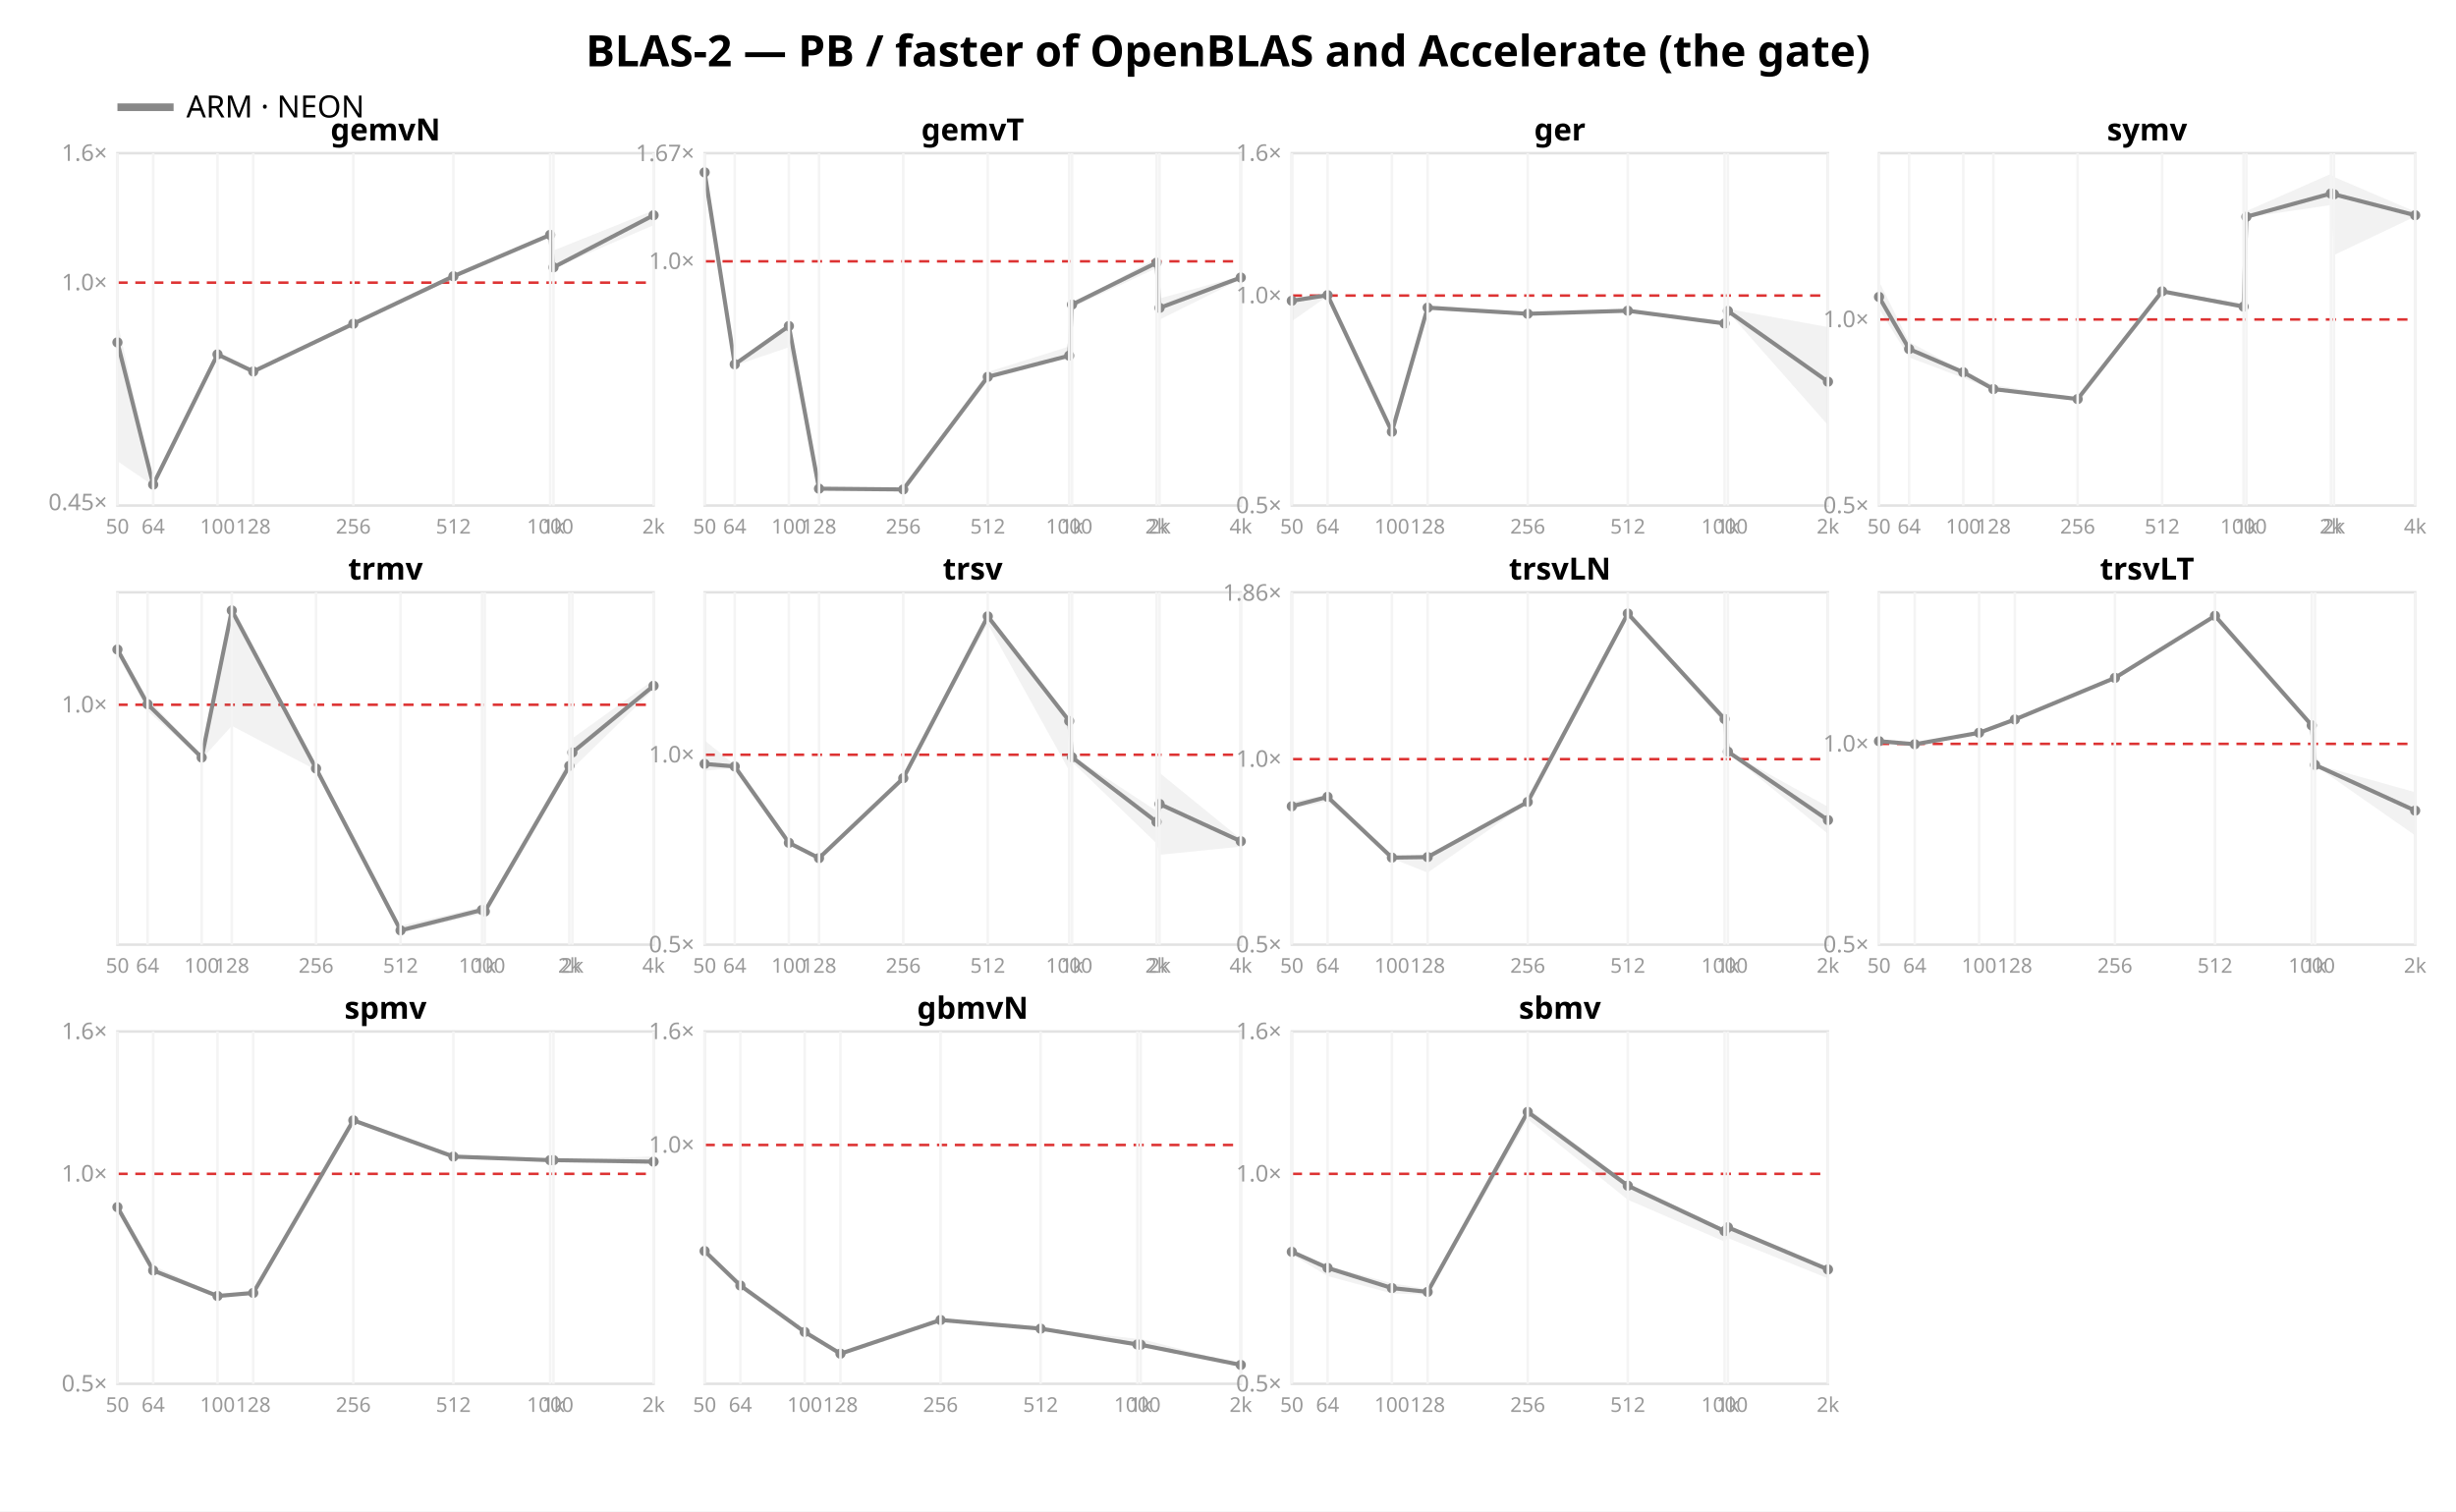
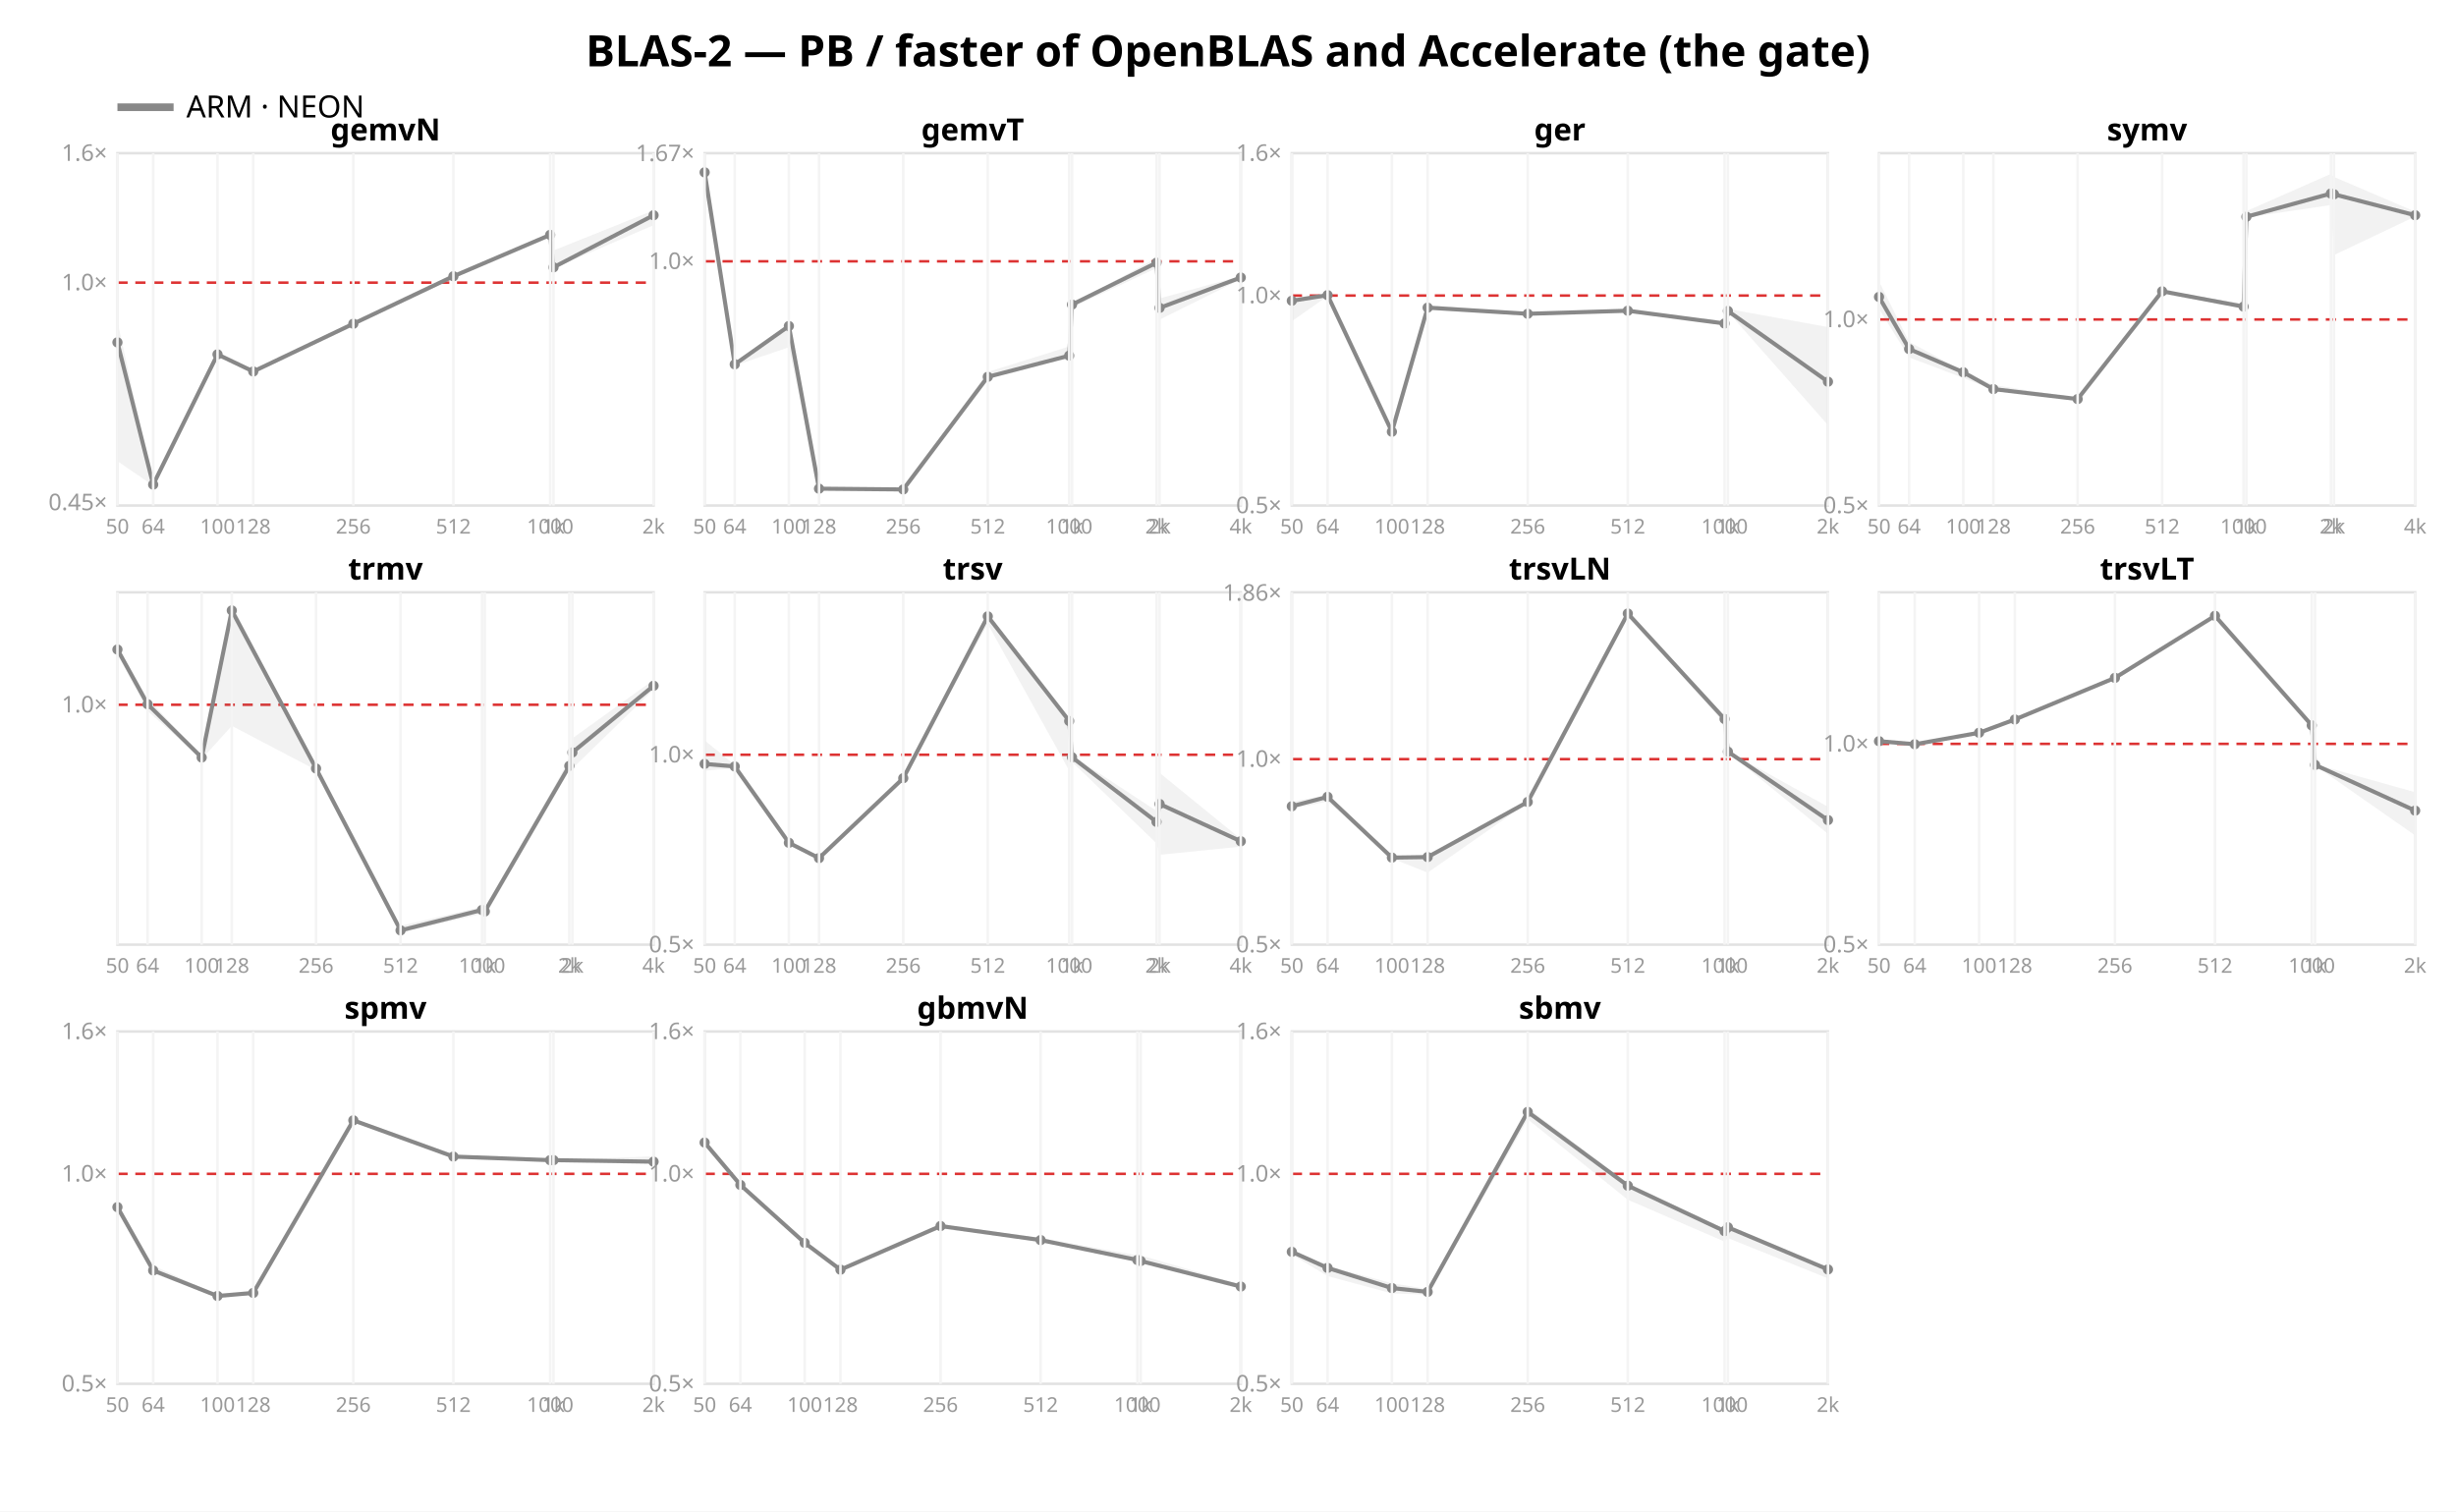
<svg xmlns="http://www.w3.org/2000/svg" width="962" height="592" font-family="sans-serif">
  <rect width="962" height="592" fill="white" />
  <text x="481.0" y="26" text-anchor="middle" font-size="17" font-weight="bold">BLAS-2 — PB / faster of OpenBLAS and Accelerate (the gate)</text>
  <line x1="46" y1="42" x2="68" y2="42" stroke="#888888" stroke-width="3" />
  <text x="73" y="46" font-size="12">ARM · NEON</text>
  <rect x="46" y="60" width="210" height="138" fill="none" stroke="#e2e2e2" />
  <line x1="46" y1="110.697" x2="256" y2="110.697" stroke="#d33" stroke-dasharray="4 3" />
  <text x="42" y="199.829" text-anchor="end" font-size="9" fill="#999">0.45×</text>
  <text x="42" y="113.697" text-anchor="end" font-size="9" fill="#999">1.0×</text>
  <text x="42" y="63.0" text-anchor="end" font-size="9" fill="#999">1.6×</text>
  <polygon points="46.0,125.9 60.0,189.5 85.2,138.3 99.2,145.1 138.4,126.6 177.6,108.0 215.5,91.7 216.8,98.1 256.0,82.4 256.0,88.2 216.8,105.1 215.5,92.4 177.6,108.8 138.4,127.0 99.2,145.7 85.2,139.3 60.0,190.2 46.0,180.6" fill="#888888" opacity="0.11" />
  <polyline points="46.0,134.1 60.0,189.8 85.2,138.8 99.2,145.5 138.4,126.8 177.6,108.2 215.5,92.0 216.8,104.7 256.0,84.3" fill="none" stroke="#888888" stroke-width="1.6" />
  <circle cx="46.0" cy="134.1" r="2" fill="#888888" />
  <circle cx="60.0" cy="189.8" r="2" fill="#888888" />
  <circle cx="85.2" cy="138.8" r="2" fill="#888888" />
  <circle cx="99.2" cy="145.5" r="2" fill="#888888" />
  <circle cx="138.4" cy="126.8" r="2" fill="#888888" />
  <circle cx="177.6" cy="108.2" r="2" fill="#888888" />
  <circle cx="215.5" cy="92.0" r="2" fill="#888888" />
  <circle cx="216.8" cy="104.7" r="2" fill="#888888" />
  <circle cx="256.0" cy="84.3" r="2" fill="#888888" />
  <text x="151.0" y="55" text-anchor="middle" font-size="12" font-weight="bold">gemvN</text>
  <line x1="46.0" y1="60" x2="46.0" y2="198" stroke="#f4f4f4" />
  <text x="46.0" y="209" text-anchor="middle" font-size="8" fill="#999">50</text>
  <line x1="60.0" y1="60" x2="60.0" y2="198" stroke="#f4f4f4" />
  <text x="60.0" y="209" text-anchor="middle" font-size="8" fill="#999">64</text>
  <line x1="85.2" y1="60" x2="85.2" y2="198" stroke="#f4f4f4" />
  <text x="85.2" y="209" text-anchor="middle" font-size="8" fill="#999">100</text>
  <line x1="99.2" y1="60" x2="99.2" y2="198" stroke="#f4f4f4" />
  <text x="99.2" y="209" text-anchor="middle" font-size="8" fill="#999">128</text>
  <line x1="138.4" y1="60" x2="138.4" y2="198" stroke="#f4f4f4" />
  <text x="138.4" y="209" text-anchor="middle" font-size="8" fill="#999">256</text>
  <line x1="177.6" y1="60" x2="177.6" y2="198" stroke="#f4f4f4" />
  <text x="177.6" y="209" text-anchor="middle" font-size="8" fill="#999">512</text>
  <line x1="215.5" y1="60" x2="215.5" y2="198" stroke="#f4f4f4" />
  <text x="215.5" y="209" text-anchor="middle" font-size="8" fill="#999">1000</text>
  <line x1="216.8" y1="60" x2="216.8" y2="198" stroke="#f4f4f4" />
  <text x="216.8" y="209" text-anchor="middle" font-size="8" fill="#999">1k</text>
  <line x1="256.0" y1="60" x2="256.0" y2="198" stroke="#f4f4f4" />
  <text x="256.0" y="209" text-anchor="middle" font-size="8" fill="#999">2k</text>
  <rect x="276" y="60" width="210" height="138" fill="none" stroke="#e2e2e2" />
  <line x1="276" y1="102.351" x2="486" y2="102.351" stroke="#d33" stroke-dasharray="4 3" />
  <text x="272" y="105.351" text-anchor="end" font-size="9" fill="#999">1.0×</text>
  <text x="272" y="63.11" text-anchor="end" font-size="9" fill="#999">1.67×</text>
  <polygon points="276.0,66.3 287.8,142.2 309.0,127.3 320.8,190.8 353.8,191.5 386.9,145.7 418.8,135.7 419.9,119.1 453.0,101.0 454.2,116.9 486.0,108.1 486.0,109.4 454.2,125.2 453.0,105.0 419.9,120.5 418.8,139.8 386.9,147.9 353.8,192.0 320.8,191.9 309.0,136.0 287.8,143.2 276.0,70.4" fill="#888888" opacity="0.11" />
  <polyline points="276.0,67.5 287.8,142.7 309.0,127.7 320.8,191.4 353.8,191.7 386.9,147.6 418.8,139.3 419.9,119.3 453.0,102.9 454.2,120.6 486.0,108.7" fill="none" stroke="#888888" stroke-width="1.6" />
  <circle cx="276.0" cy="67.5" r="2" fill="#888888" />
  <circle cx="287.8" cy="142.7" r="2" fill="#888888" />
  <circle cx="309.0" cy="127.7" r="2" fill="#888888" />
  <circle cx="320.8" cy="191.4" r="2" fill="#888888" />
  <circle cx="353.8" cy="191.7" r="2" fill="#888888" />
  <circle cx="386.9" cy="147.6" r="2" fill="#888888" />
  <circle cx="418.8" cy="139.3" r="2" fill="#888888" />
  <circle cx="419.9" cy="119.3" r="2" fill="#888888" />
  <circle cx="453.0" cy="102.9" r="2" fill="#888888" />
  <circle cx="454.2" cy="120.6" r="2" fill="#888888" />
  <circle cx="486.0" cy="108.7" r="2" fill="#888888" />
  <text x="381.0" y="55" text-anchor="middle" font-size="12" font-weight="bold">gemvT</text>
  <line x1="276.0" y1="60" x2="276.0" y2="198" stroke="#f4f4f4" />
  <text x="276.0" y="209" text-anchor="middle" font-size="8" fill="#999">50</text>
  <line x1="287.8" y1="60" x2="287.8" y2="198" stroke="#f4f4f4" />
  <text x="287.8" y="209" text-anchor="middle" font-size="8" fill="#999">64</text>
  <line x1="309.0" y1="60" x2="309.0" y2="198" stroke="#f4f4f4" />
  <text x="309.0" y="209" text-anchor="middle" font-size="8" fill="#999">100</text>
  <line x1="320.8" y1="60" x2="320.8" y2="198" stroke="#f4f4f4" />
  <text x="320.8" y="209" text-anchor="middle" font-size="8" fill="#999">128</text>
  <line x1="353.8" y1="60" x2="353.8" y2="198" stroke="#f4f4f4" />
  <text x="353.8" y="209" text-anchor="middle" font-size="8" fill="#999">256</text>
  <line x1="386.9" y1="60" x2="386.9" y2="198" stroke="#f4f4f4" />
  <text x="386.9" y="209" text-anchor="middle" font-size="8" fill="#999">512</text>
  <line x1="418.8" y1="60" x2="418.8" y2="198" stroke="#f4f4f4" />
  <text x="418.8" y="209" text-anchor="middle" font-size="8" fill="#999">1000</text>
  <line x1="419.9" y1="60" x2="419.9" y2="198" stroke="#f4f4f4" />
  <text x="419.9" y="209" text-anchor="middle" font-size="8" fill="#999">1k</text>
  <line x1="453.0" y1="60" x2="453.0" y2="198" stroke="#f4f4f4" />
  <text x="453.0" y="209" text-anchor="middle" font-size="8" fill="#999">2k</text>
  <line x1="454.2" y1="60" x2="454.2" y2="198" stroke="#f4f4f4" />
  <text x="454.2" y="209" text-anchor="middle" font-size="8" fill="#999">2k</text>
  <line x1="486.0" y1="60" x2="486.0" y2="198" stroke="#f4f4f4" />
  <text x="486.0" y="209" text-anchor="middle" font-size="8" fill="#999">4k</text>
  <rect x="506" y="60" width="210" height="138" fill="none" stroke="#e2e2e2" />
  <line x1="506" y1="115.763" x2="716" y2="115.763" stroke="#d33" stroke-dasharray="4 3" />
  <text x="502" y="201.0" text-anchor="end" font-size="9" fill="#999">0.5×</text>
  <text x="502" y="118.763" text-anchor="end" font-size="9" fill="#999">1.0×</text>
  <text x="502" y="63.0" text-anchor="end" font-size="9" fill="#999">1.6×</text>
  <polygon points="506.0,117.0 520.0,115.2 545.2,168.1 559.2,119.7 598.4,122.6 637.6,121.5 675.5,126.6 676.8,121.0 716.0,128.1 716.0,166.5 676.8,122.1 675.5,127.3 637.6,122.4 598.4,123.2 559.2,121.2 545.2,170.2 520.0,116.0 506.0,125.8" fill="#888888" opacity="0.11" />
  <polyline points="506.0,117.8 520.0,115.6 545.2,169.1 559.2,120.5 598.4,122.9 637.6,121.7 675.5,126.7 676.8,121.8 716.0,149.5" fill="none" stroke="#888888" stroke-width="1.6" />
  <circle cx="506.0" cy="117.8" r="2" fill="#888888" />
  <circle cx="520.0" cy="115.6" r="2" fill="#888888" />
  <circle cx="545.2" cy="169.1" r="2" fill="#888888" />
  <circle cx="559.2" cy="120.5" r="2" fill="#888888" />
  <circle cx="598.4" cy="122.9" r="2" fill="#888888" />
  <circle cx="637.6" cy="121.7" r="2" fill="#888888" />
  <circle cx="675.5" cy="126.7" r="2" fill="#888888" />
  <circle cx="676.8" cy="121.8" r="2" fill="#888888" />
  <circle cx="716.0" cy="149.5" r="2" fill="#888888" />
  <text x="611.0" y="55" text-anchor="middle" font-size="12" font-weight="bold">ger</text>
  <line x1="506.0" y1="60" x2="506.0" y2="198" stroke="#f4f4f4" />
  <text x="506.0" y="209" text-anchor="middle" font-size="8" fill="#999">50</text>
  <line x1="520.0" y1="60" x2="520.0" y2="198" stroke="#f4f4f4" />
  <text x="520.0" y="209" text-anchor="middle" font-size="8" fill="#999">64</text>
  <line x1="545.2" y1="60" x2="545.2" y2="198" stroke="#f4f4f4" />
  <text x="545.2" y="209" text-anchor="middle" font-size="8" fill="#999">100</text>
  <line x1="559.2" y1="60" x2="559.2" y2="198" stroke="#f4f4f4" />
  <text x="559.2" y="209" text-anchor="middle" font-size="8" fill="#999">128</text>
  <line x1="598.4" y1="60" x2="598.4" y2="198" stroke="#f4f4f4" />
  <text x="598.4" y="209" text-anchor="middle" font-size="8" fill="#999">256</text>
  <line x1="637.6" y1="60" x2="637.6" y2="198" stroke="#f4f4f4" />
  <text x="637.6" y="209" text-anchor="middle" font-size="8" fill="#999">512</text>
  <line x1="675.5" y1="60" x2="675.5" y2="198" stroke="#f4f4f4" />
  <text x="675.5" y="209" text-anchor="middle" font-size="8" fill="#999">1000</text>
  <line x1="676.8" y1="60" x2="676.8" y2="198" stroke="#f4f4f4" />
  <text x="676.8" y="209" text-anchor="middle" font-size="8" fill="#999">1k</text>
  <line x1="716.0" y1="60" x2="716.0" y2="198" stroke="#f4f4f4" />
  <text x="716.0" y="209" text-anchor="middle" font-size="8" fill="#999">2k</text>
  <rect x="736" y="60" width="210" height="138" fill="none" stroke="#e2e2e2" />
  <line x1="736" y1="125.128" x2="946" y2="125.128" stroke="#d33" stroke-dasharray="4 3" />
  <text x="732" y="201.0" text-anchor="end" font-size="9" fill="#999">0.5×</text>
  <text x="732" y="128.128" text-anchor="end" font-size="9" fill="#999">1.0×</text>
  <polygon points="736.0,110.2 747.8,133.9 769.0,145.3 780.8,150.8 813.8,155.9 846.9,113.9 878.8,118.9 879.9,82.7 913.0,68.1 914.2,69.3 946.0,82.9 946.0,84.8 914.2,99.9 913.0,80.3 879.9,85.2 878.8,120.3 846.9,114.3 813.8,156.5 780.8,152.7 769.0,148.0 747.8,140.0 736.0,121.0" fill="#888888" opacity="0.11" />
  <polyline points="736.0,116.3 747.8,136.7 769.0,145.8 780.8,152.4 813.8,156.3 846.9,114.1 878.8,120.1 879.9,84.9 913.0,75.8 914.2,76.1 946.0,84.3" fill="none" stroke="#888888" stroke-width="1.6" />
  <circle cx="736.0" cy="116.3" r="2" fill="#888888" />
  <circle cx="747.8" cy="136.7" r="2" fill="#888888" />
  <circle cx="769.0" cy="145.8" r="2" fill="#888888" />
  <circle cx="780.8" cy="152.4" r="2" fill="#888888" />
  <circle cx="813.8" cy="156.3" r="2" fill="#888888" />
  <circle cx="846.9" cy="114.1" r="2" fill="#888888" />
  <circle cx="878.8" cy="120.1" r="2" fill="#888888" />
  <circle cx="879.9" cy="84.9" r="2" fill="#888888" />
  <circle cx="913.0" cy="75.8" r="2" fill="#888888" />
  <circle cx="914.2" cy="76.1" r="2" fill="#888888" />
  <circle cx="946.0" cy="84.3" r="2" fill="#888888" />
  <text x="841.0" y="55" text-anchor="middle" font-size="12" font-weight="bold">symv</text>
  <line x1="736.0" y1="60" x2="736.0" y2="198" stroke="#f4f4f4" />
  <text x="736.0" y="209" text-anchor="middle" font-size="8" fill="#999">50</text>
  <line x1="747.8" y1="60" x2="747.8" y2="198" stroke="#f4f4f4" />
  <text x="747.8" y="209" text-anchor="middle" font-size="8" fill="#999">64</text>
  <line x1="769.0" y1="60" x2="769.0" y2="198" stroke="#f4f4f4" />
  <text x="769.0" y="209" text-anchor="middle" font-size="8" fill="#999">100</text>
  <line x1="780.8" y1="60" x2="780.8" y2="198" stroke="#f4f4f4" />
  <text x="780.8" y="209" text-anchor="middle" font-size="8" fill="#999">128</text>
  <line x1="813.8" y1="60" x2="813.8" y2="198" stroke="#f4f4f4" />
  <text x="813.8" y="209" text-anchor="middle" font-size="8" fill="#999">256</text>
  <line x1="846.9" y1="60" x2="846.9" y2="198" stroke="#f4f4f4" />
  <text x="846.9" y="209" text-anchor="middle" font-size="8" fill="#999">512</text>
  <line x1="878.8" y1="60" x2="878.8" y2="198" stroke="#f4f4f4" />
  <text x="878.8" y="209" text-anchor="middle" font-size="8" fill="#999">1000</text>
  <line x1="879.9" y1="60" x2="879.9" y2="198" stroke="#f4f4f4" />
  <text x="879.9" y="209" text-anchor="middle" font-size="8" fill="#999">1k</text>
  <line x1="913.0" y1="60" x2="913.0" y2="198" stroke="#f4f4f4" />
  <text x="913.0" y="209" text-anchor="middle" font-size="8" fill="#999">2k</text>
  <line x1="914.2" y1="60" x2="914.2" y2="198" stroke="#f4f4f4" />
  <text x="914.2" y="209" text-anchor="middle" font-size="8" fill="#999">2k</text>
  <line x1="946.0" y1="60" x2="946.0" y2="198" stroke="#f4f4f4" />
  <text x="946.0" y="209" text-anchor="middle" font-size="8" fill="#999">4k</text>
  <rect x="46" y="232" width="210" height="138" fill="none" stroke="#e2e2e2" />
  <line x1="46" y1="276.035" x2="256" y2="276.035" stroke="#d33" stroke-dasharray="4 3" />
  <text x="42" y="279.035" text-anchor="end" font-size="9" fill="#999">1.0×</text>
  <polygon points="46.0,253.2 57.8,273.5 79.0,296.3 90.8,236.8 123.8,300.6 156.9,362.6 188.8,355.2 189.9,356.4 223.0,297.5 224.2,289.2 256.0,266.3 256.0,270.1 224.2,301.0 223.0,301.7 189.9,358.9 188.8,357.9 156.9,365.4 123.8,301.6 90.8,284.3 79.0,297.3 57.8,278.4 46.0,256.3" fill="#888888" opacity="0.11" />
  <polyline points="46.0,254.4 57.8,275.8 79.0,296.7 90.8,239.1 123.8,301.0 156.9,364.4 188.8,356.4 189.9,357.0 223.0,300.0 224.2,294.7 256.0,268.6" fill="none" stroke="#888888" stroke-width="1.6" />
  <circle cx="46.0" cy="254.4" r="2" fill="#888888" />
  <circle cx="57.8" cy="275.8" r="2" fill="#888888" />
  <circle cx="79.0" cy="296.7" r="2" fill="#888888" />
  <circle cx="90.8" cy="239.1" r="2" fill="#888888" />
  <circle cx="123.8" cy="301.0" r="2" fill="#888888" />
  <circle cx="156.9" cy="364.4" r="2" fill="#888888" />
  <circle cx="188.8" cy="356.4" r="2" fill="#888888" />
  <circle cx="189.9" cy="357.0" r="2" fill="#888888" />
  <circle cx="223.0" cy="300.0" r="2" fill="#888888" />
  <circle cx="224.2" cy="294.7" r="2" fill="#888888" />
  <circle cx="256.0" cy="268.6" r="2" fill="#888888" />
  <text x="151.0" y="227" text-anchor="middle" font-size="12" font-weight="bold">trmv</text>
  <line x1="46.0" y1="232" x2="46.0" y2="370" stroke="#f4f4f4" />
  <text x="46.0" y="381" text-anchor="middle" font-size="8" fill="#999">50</text>
  <line x1="57.8" y1="232" x2="57.8" y2="370" stroke="#f4f4f4" />
  <text x="57.8" y="381" text-anchor="middle" font-size="8" fill="#999">64</text>
  <line x1="79.0" y1="232" x2="79.0" y2="370" stroke="#f4f4f4" />
  <text x="79.0" y="381" text-anchor="middle" font-size="8" fill="#999">100</text>
  <line x1="90.8" y1="232" x2="90.8" y2="370" stroke="#f4f4f4" />
  <text x="90.8" y="381" text-anchor="middle" font-size="8" fill="#999">128</text>
  <line x1="123.8" y1="232" x2="123.8" y2="370" stroke="#f4f4f4" />
  <text x="123.8" y="381" text-anchor="middle" font-size="8" fill="#999">256</text>
  <line x1="156.9" y1="232" x2="156.9" y2="370" stroke="#f4f4f4" />
  <text x="156.9" y="381" text-anchor="middle" font-size="8" fill="#999">512</text>
  <line x1="188.8" y1="232" x2="188.8" y2="370" stroke="#f4f4f4" />
  <text x="188.8" y="381" text-anchor="middle" font-size="8" fill="#999">1000</text>
  <line x1="189.9" y1="232" x2="189.9" y2="370" stroke="#f4f4f4" />
  <text x="189.9" y="381" text-anchor="middle" font-size="8" fill="#999">1k</text>
  <line x1="223.0" y1="232" x2="223.0" y2="370" stroke="#f4f4f4" />
  <text x="223.0" y="381" text-anchor="middle" font-size="8" fill="#999">2k</text>
  <line x1="224.2" y1="232" x2="224.2" y2="370" stroke="#f4f4f4" />
  <text x="224.2" y="381" text-anchor="middle" font-size="8" fill="#999">2k</text>
  <line x1="256.0" y1="232" x2="256.0" y2="370" stroke="#f4f4f4" />
  <text x="256.0" y="381" text-anchor="middle" font-size="8" fill="#999">4k</text>
  <rect x="276" y="232" width="210" height="138" fill="none" stroke="#e2e2e2" />
  <line x1="276" y1="295.616" x2="486" y2="295.616" stroke="#d33" stroke-dasharray="4 3" />
  <text x="272" y="373.0" text-anchor="end" font-size="9" fill="#999">0.5×</text>
  <text x="272" y="298.616" text-anchor="end" font-size="9" fill="#999">1.0×</text>
  <polygon points="276.0,290.0 287.8,299.6 309.0,329.3 320.8,335.9 353.8,304.6 386.9,240.3 418.8,281.3 419.9,295.9 453.0,317.6 454.2,302.7 486.0,328.6 486.0,331.6 454.2,334.8 453.0,330.3 419.9,298.4 418.8,301.8 386.9,244.4 353.8,305.0 320.8,336.3 309.0,330.6 287.8,300.7 276.0,301.9" fill="#888888" opacity="0.11" />
  <polyline points="276.0,299.2 287.8,300.2 309.0,330.1 320.8,336.1 353.8,304.8 386.9,241.4 418.8,282.4 419.9,296.6 453.0,321.9 454.2,314.9 486.0,329.5" fill="none" stroke="#888888" stroke-width="1.6" />
  <circle cx="276.0" cy="299.2" r="2" fill="#888888" />
  <circle cx="287.8" cy="300.2" r="2" fill="#888888" />
  <circle cx="309.0" cy="330.1" r="2" fill="#888888" />
  <circle cx="320.8" cy="336.1" r="2" fill="#888888" />
  <circle cx="353.8" cy="304.8" r="2" fill="#888888" />
  <circle cx="386.9" cy="241.4" r="2" fill="#888888" />
  <circle cx="418.8" cy="282.4" r="2" fill="#888888" />
  <circle cx="419.9" cy="296.6" r="2" fill="#888888" />
  <circle cx="453.0" cy="321.9" r="2" fill="#888888" />
  <circle cx="454.2" cy="314.9" r="2" fill="#888888" />
  <circle cx="486.0" cy="329.5" r="2" fill="#888888" />
  <text x="381.0" y="227" text-anchor="middle" font-size="12" font-weight="bold">trsv</text>
  <line x1="276.0" y1="232" x2="276.0" y2="370" stroke="#f4f4f4" />
  <text x="276.0" y="381" text-anchor="middle" font-size="8" fill="#999">50</text>
  <line x1="287.8" y1="232" x2="287.8" y2="370" stroke="#f4f4f4" />
  <text x="287.8" y="381" text-anchor="middle" font-size="8" fill="#999">64</text>
  <line x1="309.0" y1="232" x2="309.0" y2="370" stroke="#f4f4f4" />
  <text x="309.0" y="381" text-anchor="middle" font-size="8" fill="#999">100</text>
  <line x1="320.8" y1="232" x2="320.8" y2="370" stroke="#f4f4f4" />
  <text x="320.8" y="381" text-anchor="middle" font-size="8" fill="#999">128</text>
  <line x1="353.8" y1="232" x2="353.8" y2="370" stroke="#f4f4f4" />
  <text x="353.8" y="381" text-anchor="middle" font-size="8" fill="#999">256</text>
  <line x1="386.9" y1="232" x2="386.9" y2="370" stroke="#f4f4f4" />
  <text x="386.9" y="381" text-anchor="middle" font-size="8" fill="#999">512</text>
  <line x1="418.8" y1="232" x2="418.8" y2="370" stroke="#f4f4f4" />
  <text x="418.8" y="381" text-anchor="middle" font-size="8" fill="#999">1000</text>
  <line x1="419.9" y1="232" x2="419.9" y2="370" stroke="#f4f4f4" />
  <text x="419.9" y="381" text-anchor="middle" font-size="8" fill="#999">1k</text>
  <line x1="453.0" y1="232" x2="453.0" y2="370" stroke="#f4f4f4" />
  <text x="453.0" y="381" text-anchor="middle" font-size="8" fill="#999">2k</text>
  <line x1="454.2" y1="232" x2="454.2" y2="370" stroke="#f4f4f4" />
  <text x="454.2" y="381" text-anchor="middle" font-size="8" fill="#999">2k</text>
  <line x1="486.0" y1="232" x2="486.0" y2="370" stroke="#f4f4f4" />
  <text x="486.0" y="381" text-anchor="middle" font-size="8" fill="#999">4k</text>
  <rect x="506" y="232" width="210" height="138" fill="none" stroke="#e2e2e2" />
  <line x1="506" y1="297.329" x2="716" y2="297.329" stroke="#d33" stroke-dasharray="4 3" />
  <text x="502" y="373.0" text-anchor="end" font-size="9" fill="#999">0.5×</text>
  <text x="502" y="300.329" text-anchor="end" font-size="9" fill="#999">1.0×</text>
  <text x="502" y="235.267" text-anchor="end" font-size="9" fill="#999">1.86×</text>
  <polygon points="506.0,314.0 520.0,311.4 545.2,335.6 559.2,334.7 598.4,313.8 637.6,240.1 675.5,281.3 676.8,294.2 716.0,316.0 716.0,326.6 676.8,294.7 675.5,283.4 637.6,240.7 598.4,314.4 559.2,341.8 545.2,336.2 520.0,313.9 506.0,316.8" fill="#888888" opacity="0.11" />
  <polyline points="506.0,315.8 520.0,312.1 545.2,335.9 559.2,335.7 598.4,314.1 637.6,240.3 675.5,281.6 676.8,294.4 716.0,321.2" fill="none" stroke="#888888" stroke-width="1.6" />
  <circle cx="506.0" cy="315.8" r="2" fill="#888888" />
  <circle cx="520.0" cy="312.1" r="2" fill="#888888" />
  <circle cx="545.2" cy="335.9" r="2" fill="#888888" />
  <circle cx="559.2" cy="335.7" r="2" fill="#888888" />
  <circle cx="598.4" cy="314.1" r="2" fill="#888888" />
  <circle cx="637.6" cy="240.3" r="2" fill="#888888" />
  <circle cx="675.5" cy="281.6" r="2" fill="#888888" />
  <circle cx="676.8" cy="294.4" r="2" fill="#888888" />
  <circle cx="716.0" cy="321.2" r="2" fill="#888888" />
  <text x="611.0" y="227" text-anchor="middle" font-size="12" font-weight="bold">trsvLN</text>
  <line x1="506.0" y1="232" x2="506.0" y2="370" stroke="#f4f4f4" />
  <text x="506.0" y="381" text-anchor="middle" font-size="8" fill="#999">50</text>
  <line x1="520.0" y1="232" x2="520.0" y2="370" stroke="#f4f4f4" />
  <text x="520.0" y="381" text-anchor="middle" font-size="8" fill="#999">64</text>
  <line x1="545.2" y1="232" x2="545.2" y2="370" stroke="#f4f4f4" />
  <text x="545.2" y="381" text-anchor="middle" font-size="8" fill="#999">100</text>
  <line x1="559.2" y1="232" x2="559.2" y2="370" stroke="#f4f4f4" />
  <text x="559.2" y="381" text-anchor="middle" font-size="8" fill="#999">128</text>
  <line x1="598.4" y1="232" x2="598.4" y2="370" stroke="#f4f4f4" />
  <text x="598.4" y="381" text-anchor="middle" font-size="8" fill="#999">256</text>
  <line x1="637.6" y1="232" x2="637.6" y2="370" stroke="#f4f4f4" />
  <text x="637.6" y="381" text-anchor="middle" font-size="8" fill="#999">512</text>
  <line x1="675.5" y1="232" x2="675.5" y2="370" stroke="#f4f4f4" />
  <text x="675.5" y="381" text-anchor="middle" font-size="8" fill="#999">1000</text>
  <line x1="676.8" y1="232" x2="676.8" y2="370" stroke="#f4f4f4" />
  <text x="676.8" y="381" text-anchor="middle" font-size="8" fill="#999">1k</text>
  <line x1="716.0" y1="232" x2="716.0" y2="370" stroke="#f4f4f4" />
  <text x="716.0" y="381" text-anchor="middle" font-size="8" fill="#999">2k</text>
  <rect x="736" y="232" width="210" height="138" fill="none" stroke="#e2e2e2" />
  <line x1="736" y1="291.353" x2="946" y2="291.353" stroke="#d33" stroke-dasharray="4 3" />
  <text x="732" y="373.0" text-anchor="end" font-size="9" fill="#999">0.5×</text>
  <text x="732" y="294.353" text-anchor="end" font-size="9" fill="#999">1.0×</text>
  <polygon points="736.0,290.0 750.0,291.1 775.2,286.8 789.2,281.6 828.4,265.0 867.6,240.7 905.5,283.8 906.8,299.3 946.0,310.3 946.0,327.2 906.8,299.8 905.5,284.8 867.6,241.5 828.4,266.3 789.2,282.0 775.2,287.3 750.0,292.2 736.0,290.8" fill="#888888" opacity="0.11" />
  <polyline points="736.0,290.3 750.0,291.5 775.2,287.0 789.2,281.8 828.4,265.5 867.6,241.2 905.5,284.1 906.8,299.6 946.0,317.5" fill="none" stroke="#888888" stroke-width="1.6" />
  <circle cx="736.0" cy="290.3" r="2" fill="#888888" />
  <circle cx="750.0" cy="291.5" r="2" fill="#888888" />
  <circle cx="775.2" cy="287.0" r="2" fill="#888888" />
  <circle cx="789.2" cy="281.8" r="2" fill="#888888" />
  <circle cx="828.4" cy="265.5" r="2" fill="#888888" />
  <circle cx="867.6" cy="241.2" r="2" fill="#888888" />
  <circle cx="905.5" cy="284.1" r="2" fill="#888888" />
  <circle cx="906.8" cy="299.6" r="2" fill="#888888" />
  <circle cx="946.0" cy="317.5" r="2" fill="#888888" />
  <text x="841.0" y="227" text-anchor="middle" font-size="12" font-weight="bold">trsvLT</text>
  <line x1="736.0" y1="232" x2="736.0" y2="370" stroke="#f4f4f4" />
  <text x="736.0" y="381" text-anchor="middle" font-size="8" fill="#999">50</text>
  <line x1="750.0" y1="232" x2="750.0" y2="370" stroke="#f4f4f4" />
  <text x="750.0" y="381" text-anchor="middle" font-size="8" fill="#999">64</text>
  <line x1="775.2" y1="232" x2="775.2" y2="370" stroke="#f4f4f4" />
  <text x="775.2" y="381" text-anchor="middle" font-size="8" fill="#999">100</text>
  <line x1="789.2" y1="232" x2="789.2" y2="370" stroke="#f4f4f4" />
  <text x="789.2" y="381" text-anchor="middle" font-size="8" fill="#999">128</text>
  <line x1="828.4" y1="232" x2="828.4" y2="370" stroke="#f4f4f4" />
  <text x="828.4" y="381" text-anchor="middle" font-size="8" fill="#999">256</text>
  <line x1="867.6" y1="232" x2="867.6" y2="370" stroke="#f4f4f4" />
  <text x="867.6" y="381" text-anchor="middle" font-size="8" fill="#999">512</text>
  <line x1="905.5" y1="232" x2="905.5" y2="370" stroke="#f4f4f4" />
  <text x="905.5" y="381" text-anchor="middle" font-size="8" fill="#999">1000</text>
  <line x1="906.8" y1="232" x2="906.8" y2="370" stroke="#f4f4f4" />
  <text x="906.8" y="381" text-anchor="middle" font-size="8" fill="#999">1k</text>
  <line x1="946.0" y1="232" x2="946.0" y2="370" stroke="#f4f4f4" />
  <text x="946.0" y="381" text-anchor="middle" font-size="8" fill="#999">2k</text>
  <rect x="46" y="404" width="210" height="138" fill="none" stroke="#e2e2e2" />
  <line x1="46" y1="459.763" x2="256" y2="459.763" stroke="#d33" stroke-dasharray="4 3" />
  <text x="42" y="545.0" text-anchor="end" font-size="9" fill="#999">0.5×</text>
  <text x="42" y="462.763" text-anchor="end" font-size="9" fill="#999">1.0×</text>
  <text x="42" y="407.0" text-anchor="end" font-size="9" fill="#999">1.6×</text>
  <polygon points="46.0,471.7 60.0,495.7 85.2,507.2 99.2,506.0 138.4,438.0 177.6,452.5 215.5,454.2 216.8,454.3 256.0,452.9 256.0,455.8 216.8,454.5 215.5,454.6 177.6,453.6 138.4,439.4 99.2,506.7 85.2,508.1 60.0,498.7 46.0,474.6" fill="#888888" opacity="0.11" />
  <polyline points="46.0,472.8 60.0,497.6 85.2,507.6 99.2,506.4 138.4,438.8 177.6,453.0 215.5,454.4 216.8,454.4 256.0,455.0" fill="none" stroke="#888888" stroke-width="1.6" />
  <circle cx="46.0" cy="472.8" r="2" fill="#888888" />
  <circle cx="60.0" cy="497.6" r="2" fill="#888888" />
  <circle cx="85.2" cy="507.6" r="2" fill="#888888" />
  <circle cx="99.2" cy="506.4" r="2" fill="#888888" />
  <circle cx="138.4" cy="438.8" r="2" fill="#888888" />
  <circle cx="177.6" cy="453.0" r="2" fill="#888888" />
  <circle cx="215.5" cy="454.4" r="2" fill="#888888" />
  <circle cx="216.8" cy="454.4" r="2" fill="#888888" />
  <circle cx="256.0" cy="455.0" r="2" fill="#888888" />
  <text x="151.0" y="399" text-anchor="middle" font-size="12" font-weight="bold">spmv</text>
  <line x1="46.0" y1="404" x2="46.0" y2="542" stroke="#f4f4f4" />
  <text x="46.0" y="553" text-anchor="middle" font-size="8" fill="#999">50</text>
  <line x1="60.0" y1="404" x2="60.0" y2="542" stroke="#f4f4f4" />
  <text x="60.0" y="553" text-anchor="middle" font-size="8" fill="#999">64</text>
  <line x1="85.2" y1="404" x2="85.2" y2="542" stroke="#f4f4f4" />
  <text x="85.2" y="553" text-anchor="middle" font-size="8" fill="#999">100</text>
  <line x1="99.2" y1="404" x2="99.2" y2="542" stroke="#f4f4f4" />
  <text x="99.2" y="553" text-anchor="middle" font-size="8" fill="#999">128</text>
  <line x1="138.4" y1="404" x2="138.4" y2="542" stroke="#f4f4f4" />
  <text x="138.4" y="553" text-anchor="middle" font-size="8" fill="#999">256</text>
  <line x1="177.6" y1="404" x2="177.6" y2="542" stroke="#f4f4f4" />
  <text x="177.6" y="553" text-anchor="middle" font-size="8" fill="#999">512</text>
  <line x1="215.5" y1="404" x2="215.5" y2="542" stroke="#f4f4f4" />
  <text x="215.5" y="553" text-anchor="middle" font-size="8" fill="#999">1000</text>
  <line x1="216.8" y1="404" x2="216.8" y2="542" stroke="#f4f4f4" />
  <text x="216.8" y="553" text-anchor="middle" font-size="8" fill="#999">1k</text>
  <line x1="256.0" y1="404" x2="256.0" y2="542" stroke="#f4f4f4" />
  <text x="256.0" y="553" text-anchor="middle" font-size="8" fill="#999">2k</text>
  <rect x="276" y="404" width="210" height="138" fill="none" stroke="#e2e2e2" />
-   <line x1="276" y1="448.454" x2="486" y2="448.454" stroke="#d33" stroke-dasharray="4 3" />
-   <text x="272" y="451.454" text-anchor="end" font-size="9" fill="#999">1.0×</text>
+   <line x1="276" y1="459.763" x2="486" y2="459.763" stroke="#d33" stroke-dasharray="4 3" />
+   <text x="272" y="545.0" text-anchor="end" font-size="9" fill="#999">0.5×</text>
+   <text x="272" y="462.763" text-anchor="end" font-size="9" fill="#999">1.0×</text>
  <text x="272" y="407.0" text-anchor="end" font-size="9" fill="#999">1.6×</text>
-   <polygon points="276.0,489.6 290.0,502.7 315.2,521.2 329.2,530.0 368.4,516.9 407.6,520.1 445.5,524.4 446.8,524.4 486.0,534.4 486.0,535.1 446.8,527.4 445.5,527.2 407.6,520.6 368.4,517.1 329.2,530.5 315.2,522.2 290.0,504.1 276.0,491.0" fill="#888888" opacity="0.11" />
-   <polyline points="276.0,490.0 290.0,503.5 315.2,521.7 329.2,530.2 368.4,517.0 407.6,520.4 445.5,526.6 446.8,526.7 486.0,534.6" fill="none" stroke="#888888" stroke-width="1.6" />
-   <circle cx="276.0" cy="490.0" r="2" fill="#888888" />
-   <circle cx="290.0" cy="503.5" r="2" fill="#888888" />
-   <circle cx="315.2" cy="521.7" r="2" fill="#888888" />
-   <circle cx="329.2" cy="530.2" r="2" fill="#888888" />
-   <circle cx="368.4" cy="517.0" r="2" fill="#888888" />
-   <circle cx="407.6" cy="520.4" r="2" fill="#888888" />
-   <circle cx="445.5" cy="526.6" r="2" fill="#888888" />
-   <circle cx="446.8" cy="526.7" r="2" fill="#888888" />
-   <circle cx="486.0" cy="534.6" r="2" fill="#888888" />
+   <polygon points="276.0,446.9 290.0,463.4 315.2,486.3 329.2,497.1 368.4,479.9 407.6,484.8 445.5,491.7 446.8,491.7 486.0,503.1 486.0,504.9 446.8,494.3 445.5,494.1 407.6,486.3 368.4,481.2 329.2,497.7 315.2,487.3 290.0,464.7 276.0,448.5" fill="#888888" opacity="0.11" />
+   <polyline points="276.0,447.5 290.0,464.1 315.2,486.8 329.2,497.3 368.4,480.2 407.6,485.7 445.5,493.5 446.8,493.9 486.0,503.9" fill="none" stroke="#888888" stroke-width="1.6" />
+   <circle cx="276.0" cy="447.5" r="2" fill="#888888" />
+   <circle cx="290.0" cy="464.1" r="2" fill="#888888" />
+   <circle cx="315.2" cy="486.8" r="2" fill="#888888" />
+   <circle cx="329.2" cy="497.3" r="2" fill="#888888" />
+   <circle cx="368.4" cy="480.2" r="2" fill="#888888" />
+   <circle cx="407.6" cy="485.7" r="2" fill="#888888" />
+   <circle cx="445.5" cy="493.5" r="2" fill="#888888" />
+   <circle cx="446.8" cy="493.9" r="2" fill="#888888" />
+   <circle cx="486.0" cy="503.9" r="2" fill="#888888" />
  <text x="381.0" y="399" text-anchor="middle" font-size="12" font-weight="bold">gbmvN</text>
  <line x1="276.0" y1="404" x2="276.0" y2="542" stroke="#f4f4f4" />
  <text x="276.0" y="553" text-anchor="middle" font-size="8" fill="#999">50</text>
  <line x1="290.0" y1="404" x2="290.0" y2="542" stroke="#f4f4f4" />
  <text x="290.0" y="553" text-anchor="middle" font-size="8" fill="#999">64</text>
  <line x1="315.2" y1="404" x2="315.2" y2="542" stroke="#f4f4f4" />
  <text x="315.2" y="553" text-anchor="middle" font-size="8" fill="#999">100</text>
  <line x1="329.2" y1="404" x2="329.2" y2="542" stroke="#f4f4f4" />
  <text x="329.2" y="553" text-anchor="middle" font-size="8" fill="#999">128</text>
  <line x1="368.4" y1="404" x2="368.4" y2="542" stroke="#f4f4f4" />
  <text x="368.4" y="553" text-anchor="middle" font-size="8" fill="#999">256</text>
  <line x1="407.6" y1="404" x2="407.6" y2="542" stroke="#f4f4f4" />
  <text x="407.6" y="553" text-anchor="middle" font-size="8" fill="#999">512</text>
  <line x1="445.5" y1="404" x2="445.5" y2="542" stroke="#f4f4f4" />
  <text x="445.5" y="553" text-anchor="middle" font-size="8" fill="#999">1000</text>
  <line x1="446.8" y1="404" x2="446.8" y2="542" stroke="#f4f4f4" />
  <text x="446.8" y="553" text-anchor="middle" font-size="8" fill="#999">1k</text>
  <line x1="486.0" y1="404" x2="486.0" y2="542" stroke="#f4f4f4" />
  <text x="486.0" y="553" text-anchor="middle" font-size="8" fill="#999">2k</text>
  <rect x="506" y="404" width="210" height="138" fill="none" stroke="#e2e2e2" />
  <line x1="506" y1="459.763" x2="716" y2="459.763" stroke="#d33" stroke-dasharray="4 3" />
  <text x="502" y="545.0" text-anchor="end" font-size="9" fill="#999">0.5×</text>
  <text x="502" y="462.763" text-anchor="end" font-size="9" fill="#999">1.0×</text>
  <text x="502" y="407.0" text-anchor="end" font-size="9" fill="#999">1.6×</text>
  <polygon points="506.0,489.8 520.0,495.8 545.2,502.6 559.2,504.9 598.4,434.0 637.6,463.4 675.5,481.3 676.8,480.2 716.0,497.0 716.0,500.7 676.8,484.9 675.5,486.3 637.6,469.9 598.4,438.4 559.2,507.1 545.2,506.6 520.0,499.8 506.0,491.4" fill="#888888" opacity="0.11" />
  <polyline points="506.0,490.3 520.0,496.6 545.2,504.5 559.2,506.0 598.4,435.5 637.6,464.4 675.5,482.2 676.8,480.7 716.0,497.2" fill="none" stroke="#888888" stroke-width="1.6" />
  <circle cx="506.0" cy="490.3" r="2" fill="#888888" />
  <circle cx="520.0" cy="496.6" r="2" fill="#888888" />
  <circle cx="545.2" cy="504.5" r="2" fill="#888888" />
  <circle cx="559.2" cy="506.0" r="2" fill="#888888" />
  <circle cx="598.4" cy="435.5" r="2" fill="#888888" />
  <circle cx="637.6" cy="464.4" r="2" fill="#888888" />
  <circle cx="675.5" cy="482.2" r="2" fill="#888888" />
  <circle cx="676.8" cy="480.7" r="2" fill="#888888" />
  <circle cx="716.0" cy="497.2" r="2" fill="#888888" />
  <text x="611.0" y="399" text-anchor="middle" font-size="12" font-weight="bold">sbmv</text>
  <line x1="506.0" y1="404" x2="506.0" y2="542" stroke="#f4f4f4" />
  <text x="506.0" y="553" text-anchor="middle" font-size="8" fill="#999">50</text>
  <line x1="520.0" y1="404" x2="520.0" y2="542" stroke="#f4f4f4" />
  <text x="520.0" y="553" text-anchor="middle" font-size="8" fill="#999">64</text>
  <line x1="545.2" y1="404" x2="545.2" y2="542" stroke="#f4f4f4" />
  <text x="545.2" y="553" text-anchor="middle" font-size="8" fill="#999">100</text>
  <line x1="559.2" y1="404" x2="559.2" y2="542" stroke="#f4f4f4" />
  <text x="559.2" y="553" text-anchor="middle" font-size="8" fill="#999">128</text>
  <line x1="598.4" y1="404" x2="598.4" y2="542" stroke="#f4f4f4" />
  <text x="598.4" y="553" text-anchor="middle" font-size="8" fill="#999">256</text>
  <line x1="637.6" y1="404" x2="637.6" y2="542" stroke="#f4f4f4" />
  <text x="637.6" y="553" text-anchor="middle" font-size="8" fill="#999">512</text>
  <line x1="675.5" y1="404" x2="675.5" y2="542" stroke="#f4f4f4" />
  <text x="675.5" y="553" text-anchor="middle" font-size="8" fill="#999">1000</text>
  <line x1="676.8" y1="404" x2="676.8" y2="542" stroke="#f4f4f4" />
  <text x="676.8" y="553" text-anchor="middle" font-size="8" fill="#999">1k</text>
  <line x1="716.0" y1="404" x2="716.0" y2="542" stroke="#f4f4f4" />
  <text x="716.0" y="553" text-anchor="middle" font-size="8" fill="#999">2k</text>
</svg>
